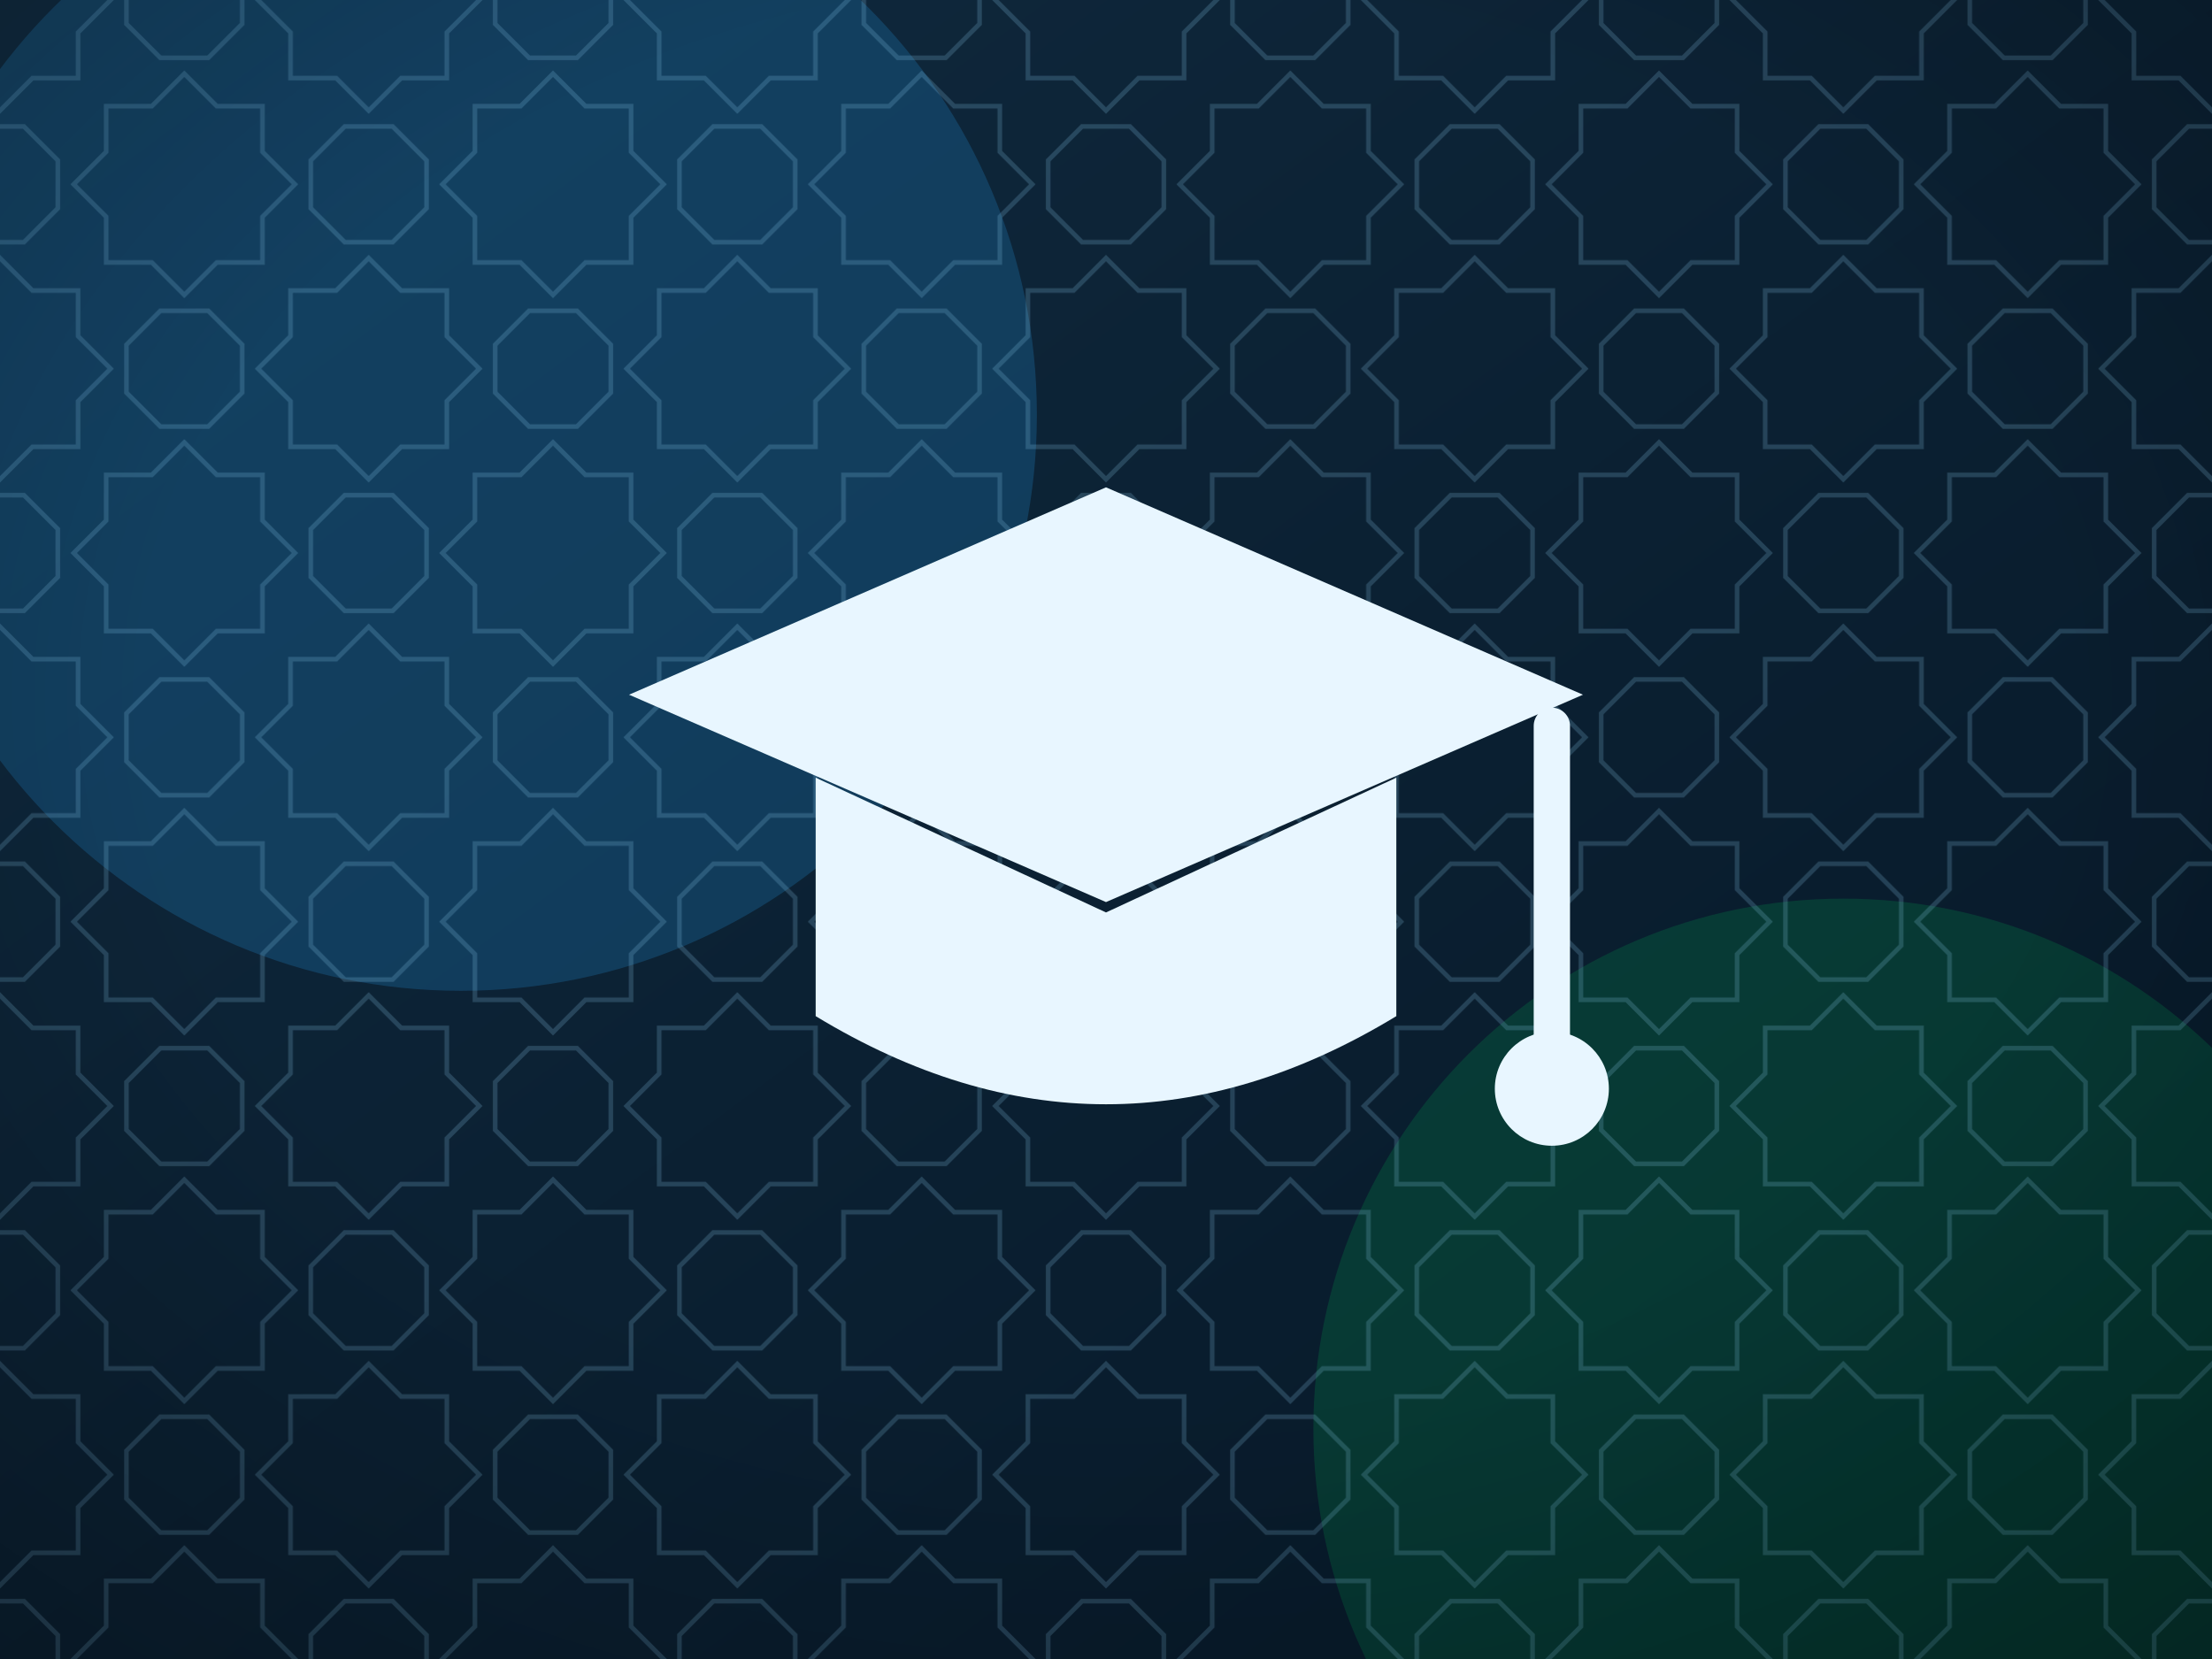
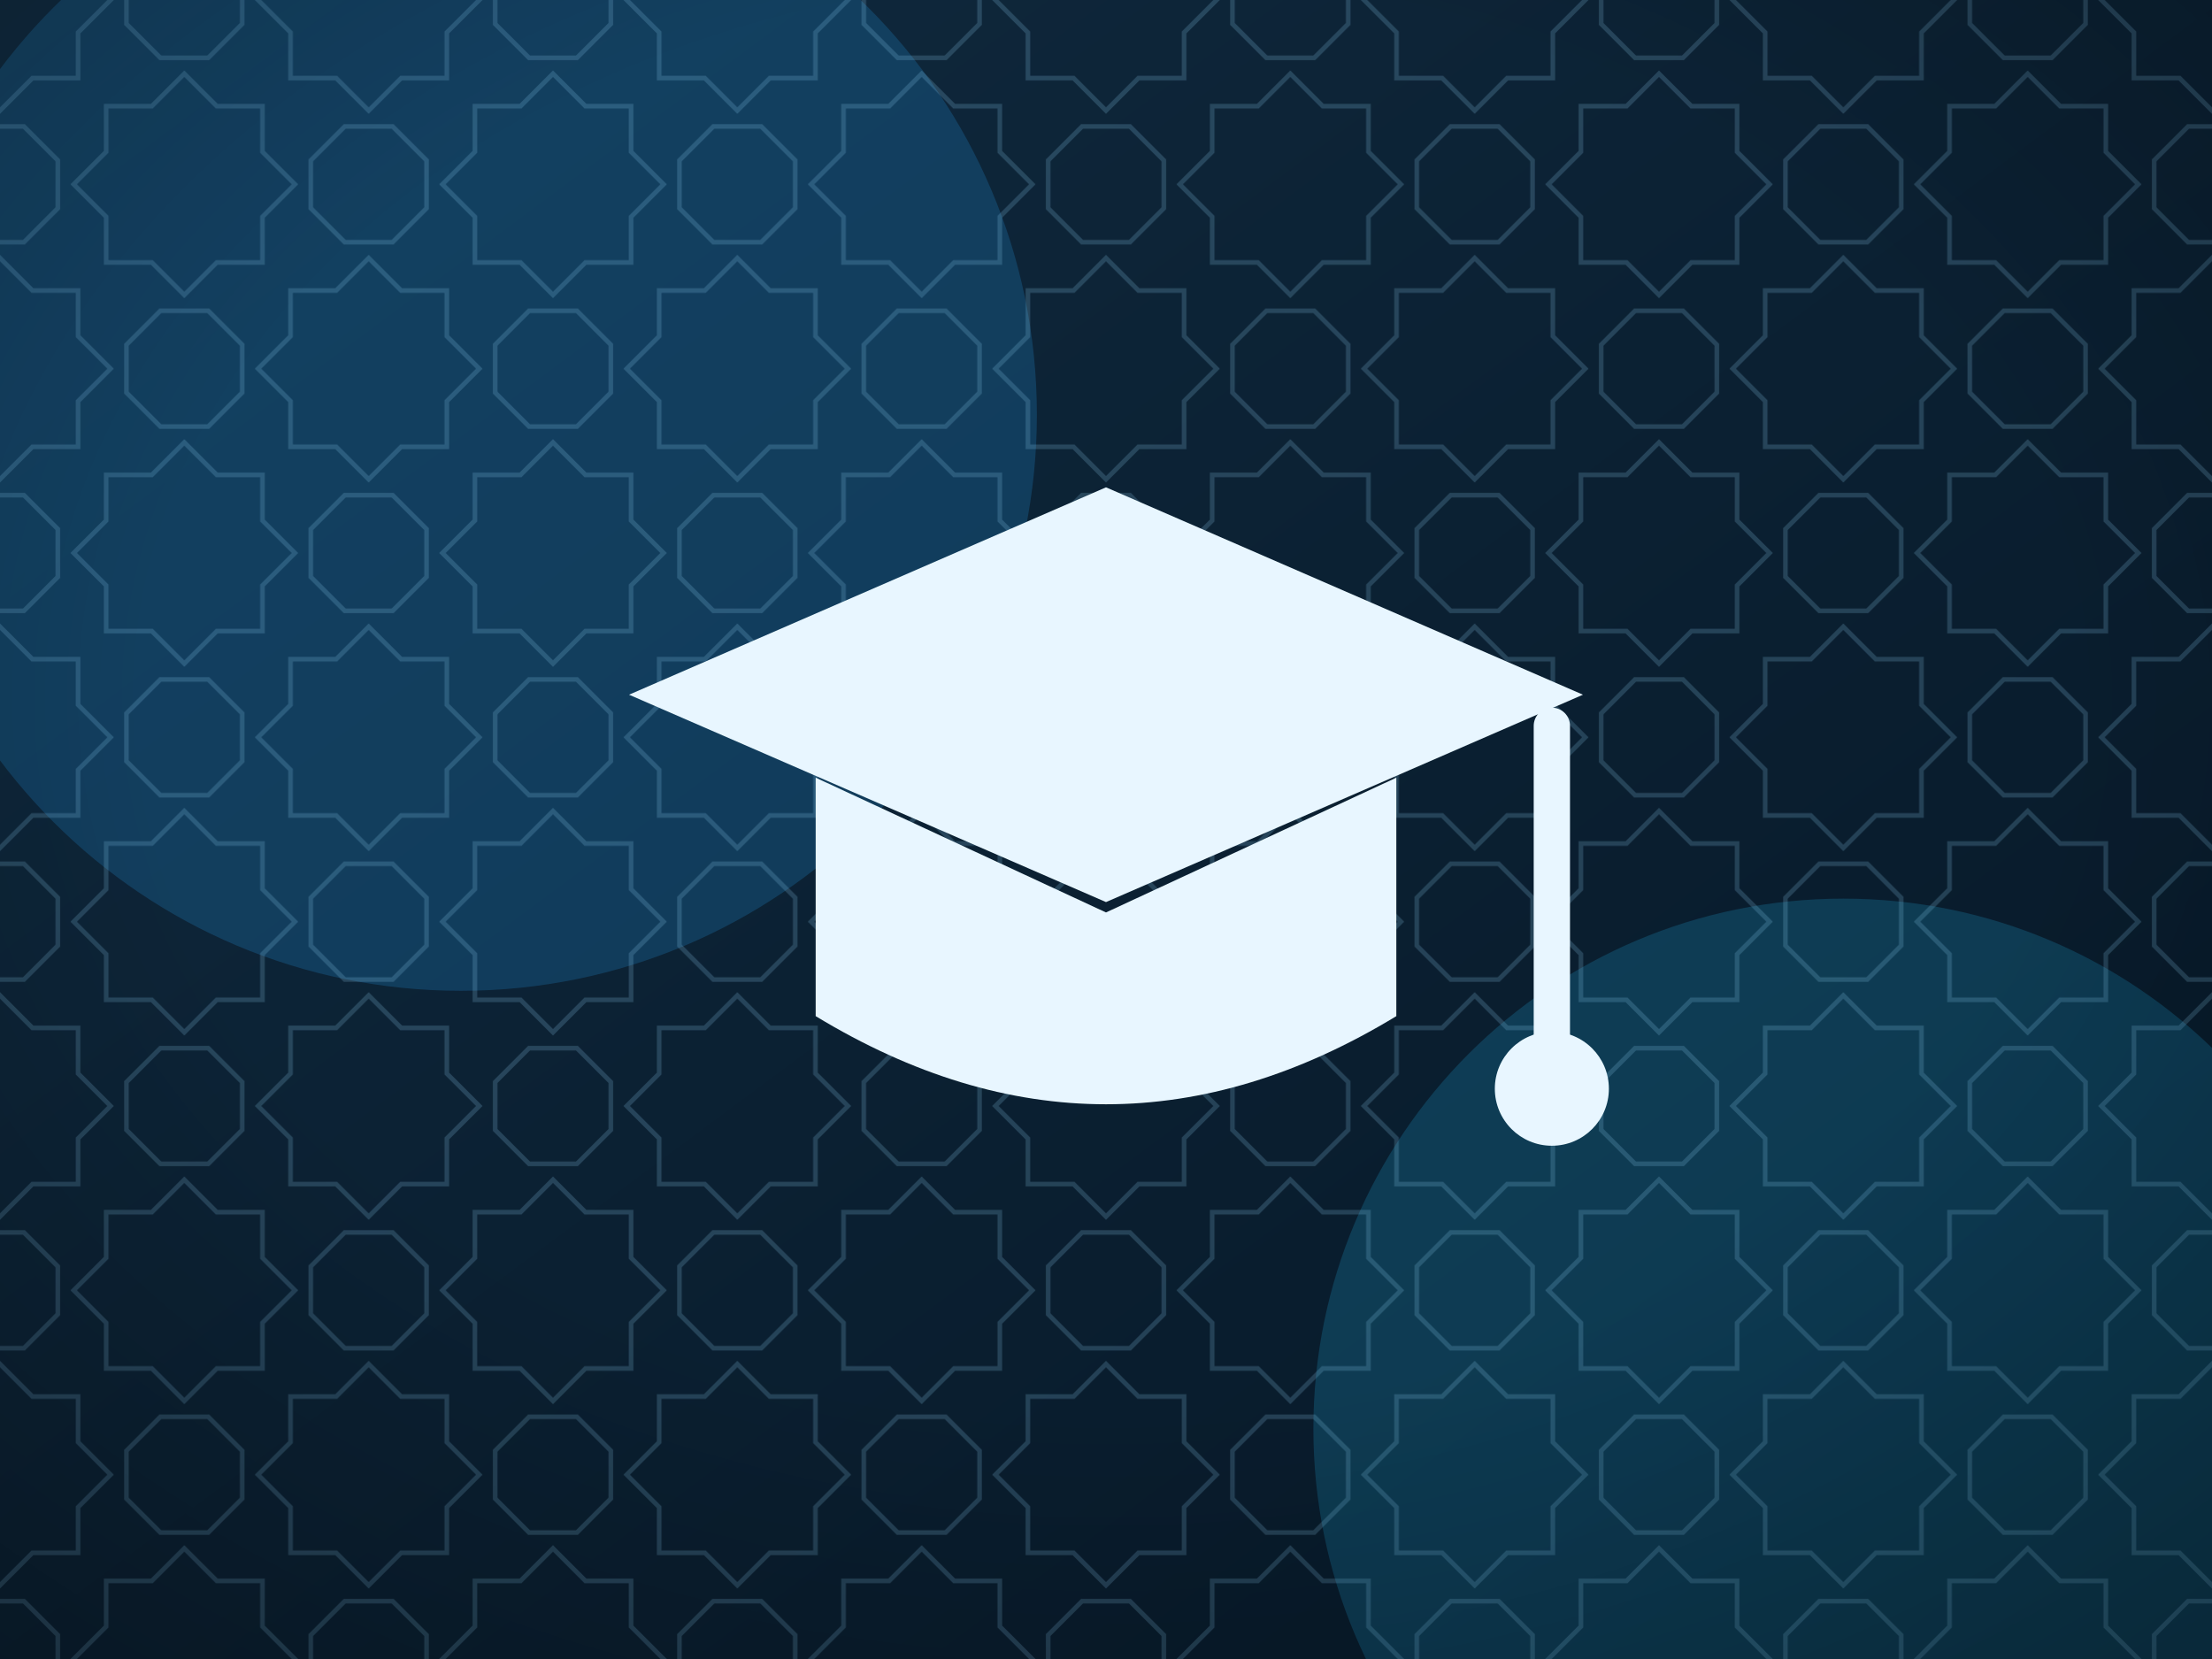
<svg xmlns="http://www.w3.org/2000/svg" viewBox="0 0 960 720" width="960" height="720" preserveAspectRatio="xMidYMid slice">
  <defs>
    <linearGradient id="bg" x1="0" y1="0" x2="1" y2="1">
      <stop offset="0" stop-color="#102A3F" />
      <stop offset="1" stop-color="#061726" />
    </linearGradient>
    <pattern id="pat" width="160" height="160" patternUnits="userSpaceOnUse">
      <g fill="none" stroke="#8FD0F5" stroke-width="2" opacity="0.2">
        <polygon points="0.0,-48.0 14.1,-33.9 33.9,-33.9 33.9,-14.1 48.0,0.0 33.9,14.1 33.9,33.9 14.1,33.9 0.0,48.0 -14.1,33.9 -33.9,33.9 -33.9,14.1 -48.0,0.0 -33.9,-14.1 -33.9,-33.9 -14.1,-33.9" />
        <polygon points="160.0,-48.0 174.1,-33.9 193.9,-33.9 193.9,-14.1 208.0,0.0 193.9,14.1 193.9,33.9 174.1,33.9 160.0,48.0 145.9,33.9 126.1,33.9 126.1,14.1 112.0,0.0 126.1,-14.1 126.1,-33.9 145.9,-33.9" />
        <polygon points="0.0,112.0 14.1,126.1 33.9,126.1 33.9,145.9 48.0,160.0 33.9,174.1 33.9,193.9 14.1,193.9 0.0,208.0 -14.1,193.9 -33.9,193.9 -33.9,174.1 -48.0,160.0 -33.9,145.9 -33.9,126.1 -14.1,126.1" />
        <polygon points="160.0,112.0 174.1,126.1 193.9,126.1 193.9,145.9 208.0,160.0 193.9,174.1 193.9,193.9 174.1,193.9 160.0,208.0 145.9,193.9 126.1,193.9 126.1,174.1 112.0,160.0 126.1,145.9 126.1,126.1 145.9,126.1" />
        <polygon points="80.0,32.0 94.1,46.1 113.9,46.1 113.9,65.9 128.0,80.0 113.9,94.1 113.9,113.9 94.1,113.9 80.0,128.0 65.9,113.9 46.1,113.9 46.1,94.1 32.0,80.0 46.1,65.9 46.1,46.1 65.9,46.1" />
        <polygon points="105.1,10.4 90.4,25.1 69.6,25.1 54.9,10.4 54.9,-10.4 69.6,-25.1 90.4,-25.1 105.1,-10.4" />
        <polygon points="25.1,90.4 10.4,105.1 -10.4,105.1 -25.1,90.4 -25.1,69.6 -10.4,54.9 10.4,54.9 25.1,69.6" />
        <polygon points="185.1,90.4 170.4,105.1 149.6,105.1 134.9,90.4 134.9,69.6 149.6,54.9 170.4,54.9 185.1,69.6" />
        <polygon points="105.1,170.4 90.4,185.1 69.6,185.1 54.9,170.4 54.9,149.6 69.6,134.9 90.4,134.9 105.1,149.6" />
      </g>
    </pattern>
    <radialGradient id="vig" cx="50%" cy="42%" r="78%">
      <stop offset="0.55" stop-color="#000" stop-opacity="0" />
      <stop offset="1" stop-color="#000" stop-opacity="0.28" />
    </radialGradient>
  </defs>
  <rect width="960" height="720" fill="url(#bg)" />
  <circle cx="200" cy="180" r="250" fill="#1B6FA8" opacity="0.34" />
-   <circle cx="800" cy="620" r="230" fill="#00A14F" opacity="0.22" />
+   <circle cx="800" cy="620" r="230" fill="#20A7DB" opacity="0.22" />
  <rect width="960" height="720" fill="url(#pat)" />
  <g opacity="1" transform="translate(255.0 135.0) scale(2.250)">
    <g fill="#E8F6FF">
      <polygon points="100,34 192,74 100,114 8,74" />
      <path d="M44 90 L44 136 Q100 170 156 136 L156 90 L100 116 Z" />
      <path d="M186 80 L186 142" stroke="#E8F6FF" stroke-width="7" stroke-linecap="round" />
      <circle cx="186" cy="150" r="11" />
    </g>
  </g>
  <rect width="960" height="720" fill="url(#vig)" />
</svg>
